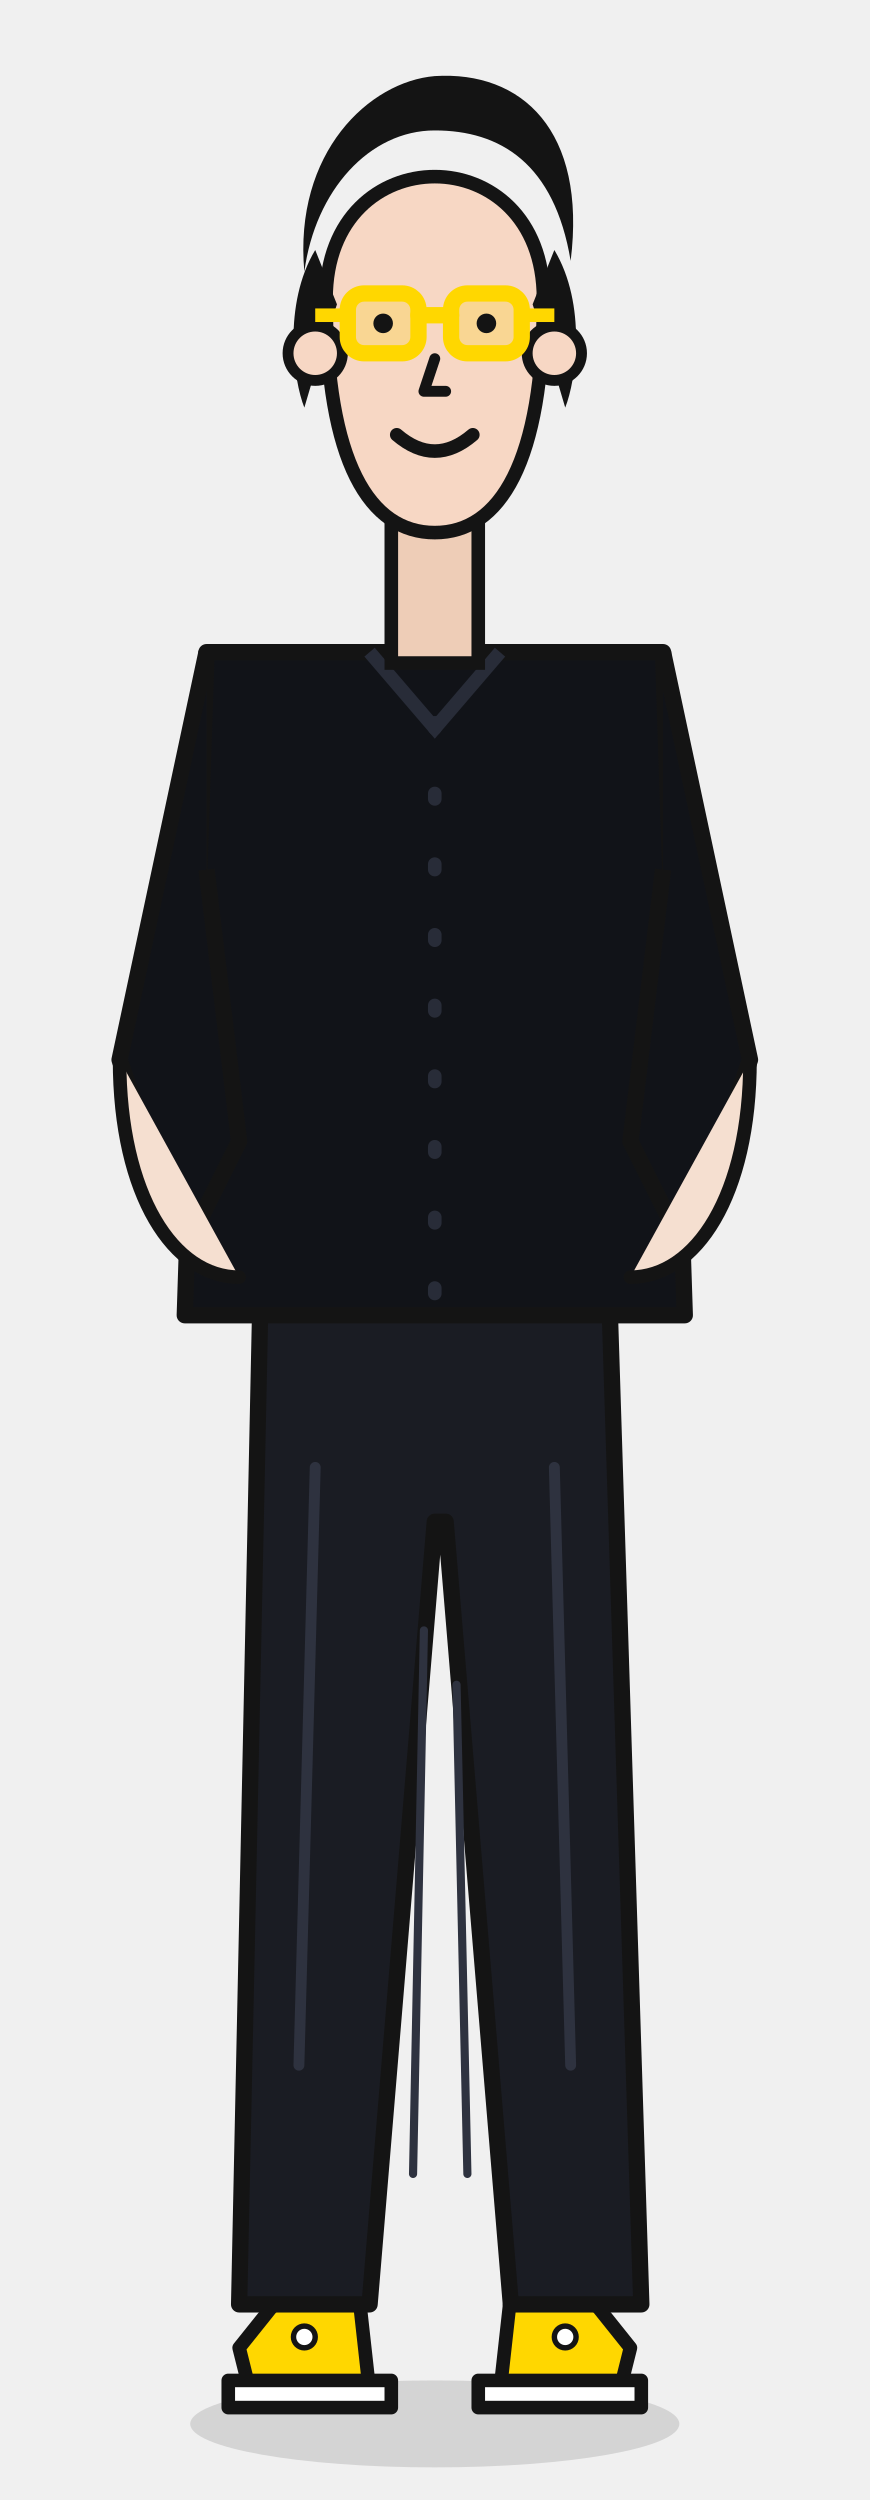
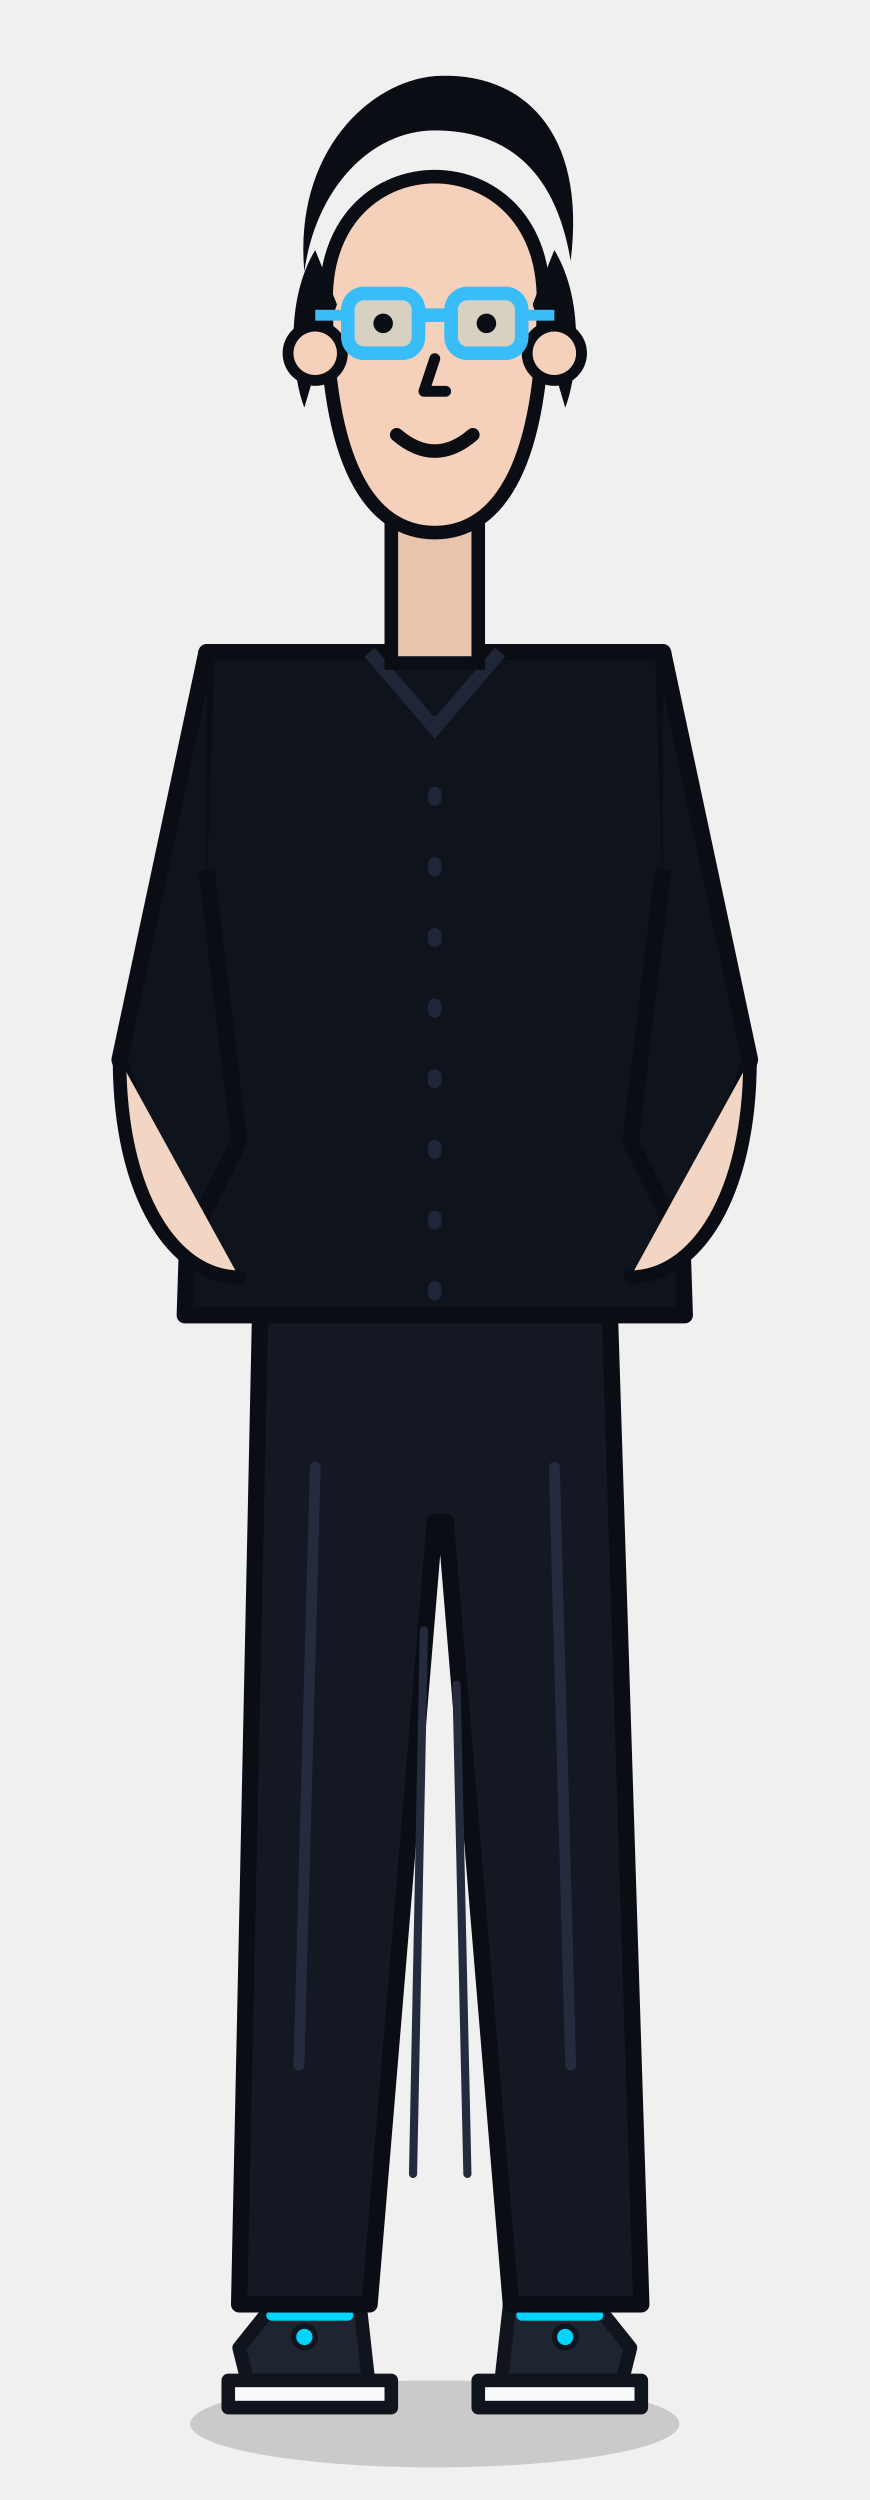
<svg xmlns="http://www.w3.org/2000/svg" viewBox="0 0 160 460" width="160" height="460" fill="none">
-   <ellipse cx="80" cy="446" rx="45" ry="8" fill="#000000" fill-opacity="0.12" />
+   <ellipse cx="80" cy="446" rx="45" ry="8" fill="#000000" fill-opacity="0.16" />
  <g class="shoes">
-     <path d="M52 422 L66 422 L68 440 L46 440 L44 432 Z" fill="#ffd700" stroke="#141414" stroke-width="2.5" stroke-linejoin="round" />
-     <path d="M42 438 L72 438 L72 443 L42 443 Z" fill="#ffffff" stroke="#141414" stroke-width="2.5" stroke-linejoin="round" />
-     <circle cx="56" cy="430" r="2" fill="#ffffff" stroke="#141414" stroke-width="1" />
-     <path d="M94 422 L108 422 L116 432 L114 440 L92 440 Z" fill="#ffd700" stroke="#141414" stroke-width="2.5" stroke-linejoin="round" />
-     <path d="M88 438 L118 438 L118 443 L88 443 Z" fill="#ffffff" stroke="#141414" stroke-width="2.5" stroke-linejoin="round" />
-     <circle cx="104" cy="430" r="2" fill="#ffffff" stroke="#141414" stroke-width="1" />
+     <path d="M52 422 L66 422 L68 440 L46 440 L44 432 Z" fill="#1e2430" stroke="#10141d" stroke-width="2.5" stroke-linejoin="round" />
+     <path d="M50 426 L64 426" stroke="#00d4ff" stroke-width="2" stroke-linecap="round" />
+     <path d="M42 438 L72 438 L72 443 L42 443 Z" fill="#f8fafc" stroke="#10141d" stroke-width="2.5" stroke-linejoin="round" />
+     <circle cx="56" cy="430" r="2" fill="#00d4ff" stroke="#10141d" stroke-width="1" />
+     <path d="M94 422 L108 422 L116 432 L114 440 L92 440 Z" fill="#1e2430" stroke="#10141d" stroke-width="2.5" stroke-linejoin="round" />
+     <path d="M96 426 L110 426" stroke="#00d4ff" stroke-width="2" stroke-linecap="round" />
+     <path d="M88 438 L118 438 L118 443 L88 443 Z" fill="#f8fafc" stroke="#10141d" stroke-width="2.5" stroke-linejoin="round" />
+     <circle cx="104" cy="430" r="2" fill="#00d4ff" stroke="#10141d" stroke-width="1" />
  </g>
  <g class="trousers">
-     <path d="M48 235 L112 235 L118 424 L94 424 L82 280 L80 280 L68 424 L44 424 Z" fill="#1a1c23" stroke="#141414" stroke-width="3" stroke-linejoin="round" />
-     <path d="M58 270 L55 380" stroke="#2e323f" stroke-width="2" stroke-linecap="round" />
-     <path d="M102 270 L105 380" stroke="#2e323f" stroke-width="2" stroke-linecap="round" />
-     <path d="M78 300 L76 400" stroke="#2e323f" stroke-width="1.5" stroke-linecap="round" />
-     <path d="M84 310 L86 400" stroke="#2e323f" stroke-width="1.5" stroke-linecap="round" />
+     <path d="M48 235 L112 235 L118 424 L94 424 L82 280 L80 280 L68 424 L44 424 Z" fill="#141822" stroke="#0a0d14" stroke-width="3" stroke-linejoin="round" />
+     <path d="M58 270 L55 380" stroke="#242b3d" stroke-width="2" stroke-linecap="round" />
+     <path d="M102 270 L105 380" stroke="#242b3d" stroke-width="2" stroke-linecap="round" />
+     <path d="M78 300 L76 400" stroke="#242b3d" stroke-width="1.5" stroke-linecap="round" />
+     <path d="M84 310 L86 400" stroke="#242b3d" stroke-width="1.5" stroke-linecap="round" />
  </g>
  <g class="shirt">
-     <path d="M38 120 L122 120 L126 242 L34 242 Z" fill="#111318" stroke="#141414" stroke-width="3" stroke-linejoin="round" />
-     <path d="M38 120 L22 195 L34 230 L44 210 L38 160" fill="#111318" stroke="#141414" stroke-width="3" stroke-linejoin="round" />
-     <path d="M122 120 L138 195 L126 230 L116 210 L122 160" fill="#111318" stroke="#141414" stroke-width="3" stroke-linejoin="round" />
-     <path d="M22 195 C22 220 32 235 44 235" fill="#f5dfd0" stroke="#141414" stroke-width="2.5" stroke-linecap="round" />
-     <path d="M138 195 C138 220 128 235 116 235" fill="#f5dfd0" stroke="#141414" stroke-width="2.5" stroke-linecap="round" />
-     <path d="M80 120 L80 240" stroke="#282c38" stroke-width="2.5" stroke-dasharray="1 12" stroke-linecap="round" />
-     <path d="M68 120 L80 134 L92 120" fill="none" stroke="#282c38" stroke-width="2.5" />
+     <path d="M38 120 L122 120 L126 242 L34 242 Z" fill="#0f131c" stroke="#0a0d14" stroke-width="3" stroke-linejoin="round" />
+     <path d="M38 120 L22 195 L34 230 L44 210 L38 160" fill="#0f131c" stroke="#0a0d14" stroke-width="3" stroke-linejoin="round" />
+     <path d="M122 120 L138 195 L126 230 L116 210 L122 160" fill="#0f131c" stroke="#0a0d14" stroke-width="3" stroke-linejoin="round" />
+     <path d="M22 195 C22 220 32 235 44 235" fill="#f2d5c2" stroke="#0a0d14" stroke-width="2.5" stroke-linecap="round" />
+     <path d="M138 195 C138 220 128 235 116 235" fill="#f2d5c2" stroke="#0a0d14" stroke-width="2.5" stroke-linecap="round" />
+     <path d="M80 120 L80 240" stroke="#1f2637" stroke-width="2.5" stroke-dasharray="1 12" stroke-linecap="round" />
+     <path d="M68 120 L80 134 L92 120" fill="none" stroke="#1f2637" stroke-width="2.5" />
  </g>
-   <path d="M72 95 L88 95 L88 122 L72 122 Z" fill="#eecdb7" stroke="#141414" stroke-width="2.5" />
+   <path d="M72 95 L88 95 L88 122 L72 122 Z" fill="#e8c4ad" stroke="#0a0d14" stroke-width="2.5" />
  <g class="head">
-     <path d="M60 55 C60 25 100 25 100 55 C100 85 92 98 80 98 C68 98 60 85 60 55 Z" fill="#f7d7c4" stroke="#141414" stroke-width="2.5" />
-     <path d="M56 50 C54 28 68 15 80 14 C96 13 108 24 105 48 C102 30 92 24 80 24 C68 24 58 35 56 50 Z" fill="#141414" />
-     <path d="M58 46 C52 56 54 70 56 75 C58 68 60 62 62 56 Z" fill="#141414" />
-     <path d="M102 46 C108 56 106 70 104 75 C102 68 100 62 98 56 Z" fill="#141414" />
-     <circle cx="58" cy="65" r="5" fill="#f7d7c4" stroke="#141414" stroke-width="2" />
-     <circle cx="102" cy="65" r="5" fill="#f7d7c4" stroke="#141414" stroke-width="2" />
-     <path d="M80 66 L78 72 L82 72" stroke="#141414" stroke-width="2" stroke-linecap="round" stroke-linejoin="round" fill="none" />
-     <path d="M73 80 Q80 86 87 80" stroke="#141414" stroke-width="2.5" stroke-linecap="round" fill="none" />
+     <path d="M60 55 C60 25 100 25 100 55 C100 85 92 98 80 98 C68 98 60 85 60 55 Z" fill="#f5d0ba" stroke="#0a0d14" stroke-width="2.5" />
+     <path d="M56 50 C54 28 68 15 80 14 C96 13 108 24 105 48 C102 30 92 24 80 24 C68 24 58 35 56 50 Z" fill="#0a0d14" />
+     <path d="M58 46 C52 56 54 70 56 75 C58 68 60 62 62 56 Z" fill="#0a0d14" />
+     <path d="M102 46 C108 56 106 70 104 75 C102 68 100 62 98 56 Z" fill="#0a0d14" />
+     <circle cx="58" cy="65" r="5" fill="#f5d0ba" stroke="#0a0d14" stroke-width="2" />
+     <circle cx="102" cy="65" r="5" fill="#f5d0ba" stroke="#0a0d14" stroke-width="2" />
+     <path d="M80 66 L78 72 L82 72" stroke="#0a0d14" stroke-width="2" stroke-linecap="round" stroke-linejoin="round" fill="none" />
+     <path d="M73 80 Q80 86 87 80" stroke="#0a0d14" stroke-width="2.5" stroke-linecap="round" fill="none" />
    <g class="glasses">
-       <rect x="64" y="54" width="13" height="11" rx="3" fill="rgba(255, 215, 0, 0.25)" stroke="#ffd700" stroke-width="3" />
-       <rect x="83" y="54" width="13" height="11" rx="3" fill="rgba(255, 215, 0, 0.25)" stroke="#ffd700" stroke-width="3" />
-       <path d="M77 58 L83 58" stroke="#ffd700" stroke-width="3" stroke-linecap="round" />
-       <path d="M64 58 L58 58" stroke="#ffd700" stroke-width="2.5" />
-       <path d="M96 58 L102 58" stroke="#ffd700" stroke-width="2.5" />
-       <circle cx="70.5" cy="59.5" r="1.8" fill="#141414" />
-       <circle cx="89.5" cy="59.5" r="1.8" fill="#141414" />
+       <rect x="64" y="54" width="13" height="11" rx="3" fill="rgba(0, 212, 255, 0.12)" stroke="#38bdf8" stroke-width="2.5" />
+       <rect x="83" y="54" width="13" height="11" rx="3" fill="rgba(0, 212, 255, 0.12)" stroke="#38bdf8" stroke-width="2.5" />
+       <path d="M77 58 L83 58" stroke="#38bdf8" stroke-width="2.5" stroke-linecap="round" />
+       <path d="M64 58 L58 58" stroke="#38bdf8" stroke-width="2" />
+       <path d="M96 58 L102 58" stroke="#38bdf8" stroke-width="2" />
+       <circle cx="70.5" cy="59.5" r="1.8" fill="#0a0d14" />
+       <circle cx="89.5" cy="59.5" r="1.8" fill="#0a0d14" />
    </g>
  </g>
</svg>
